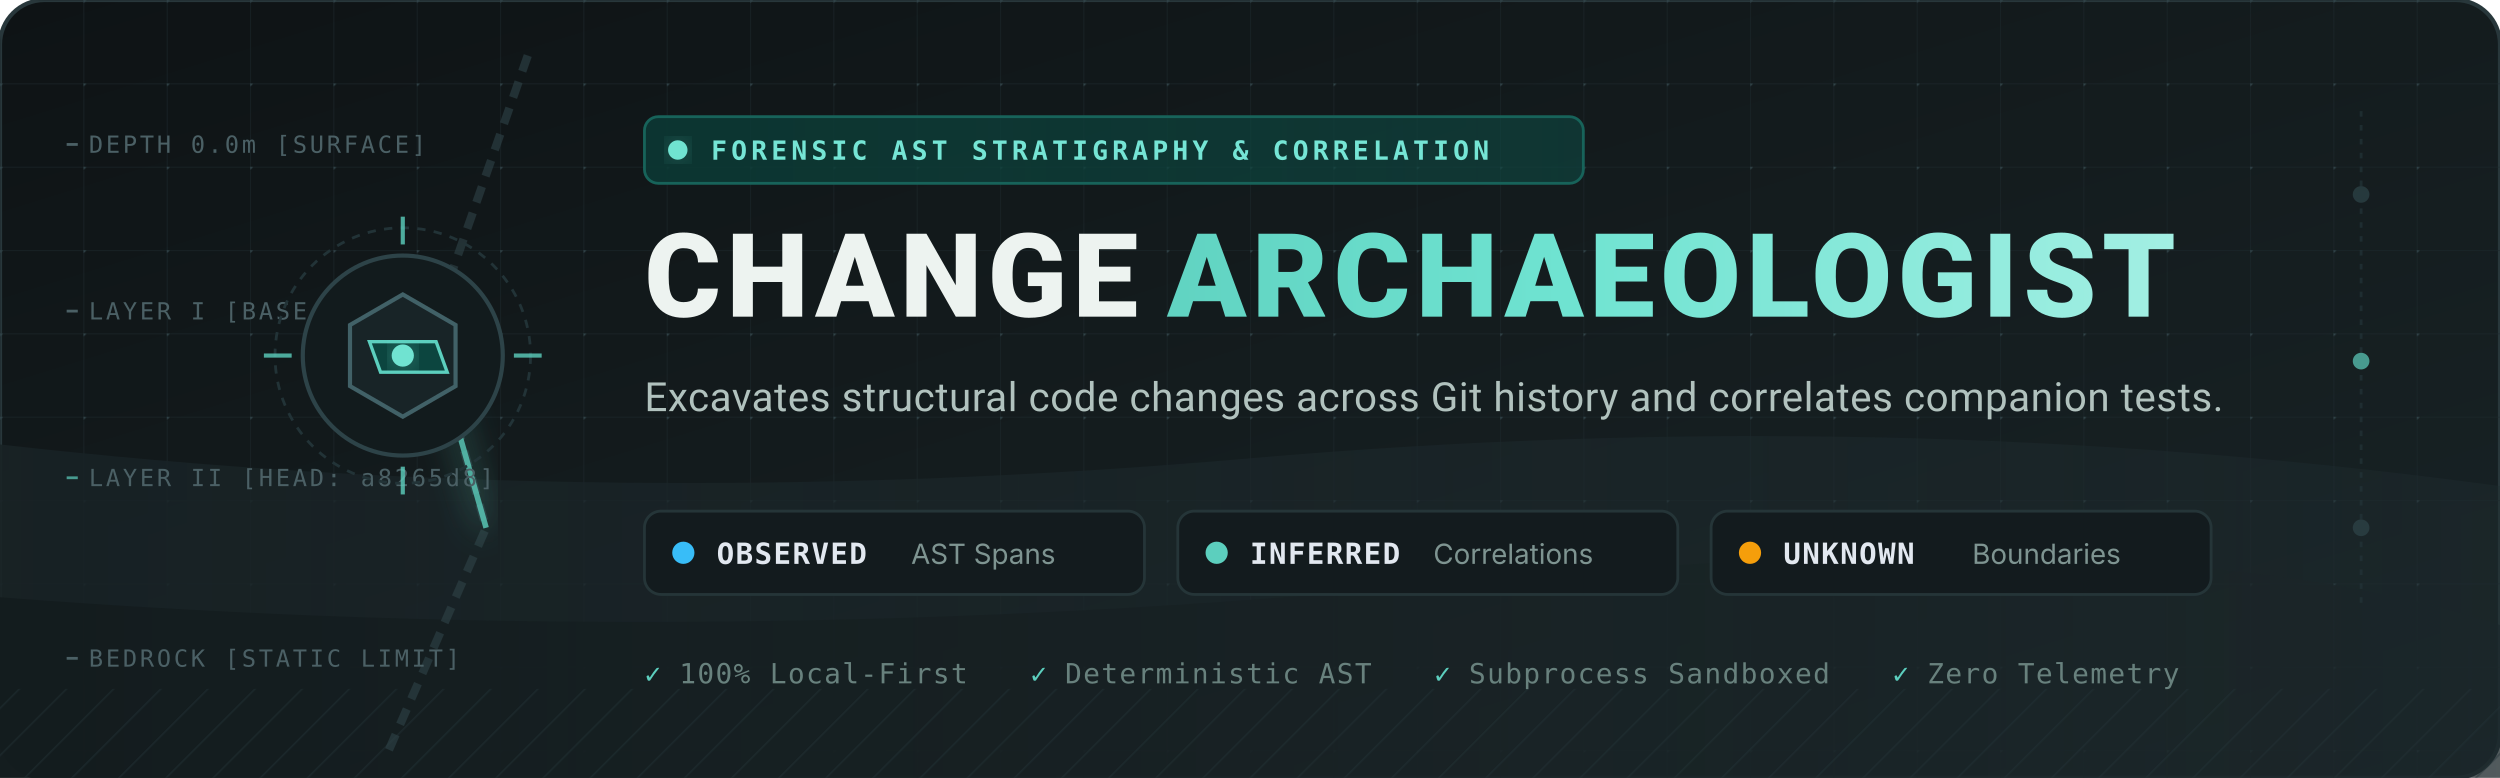
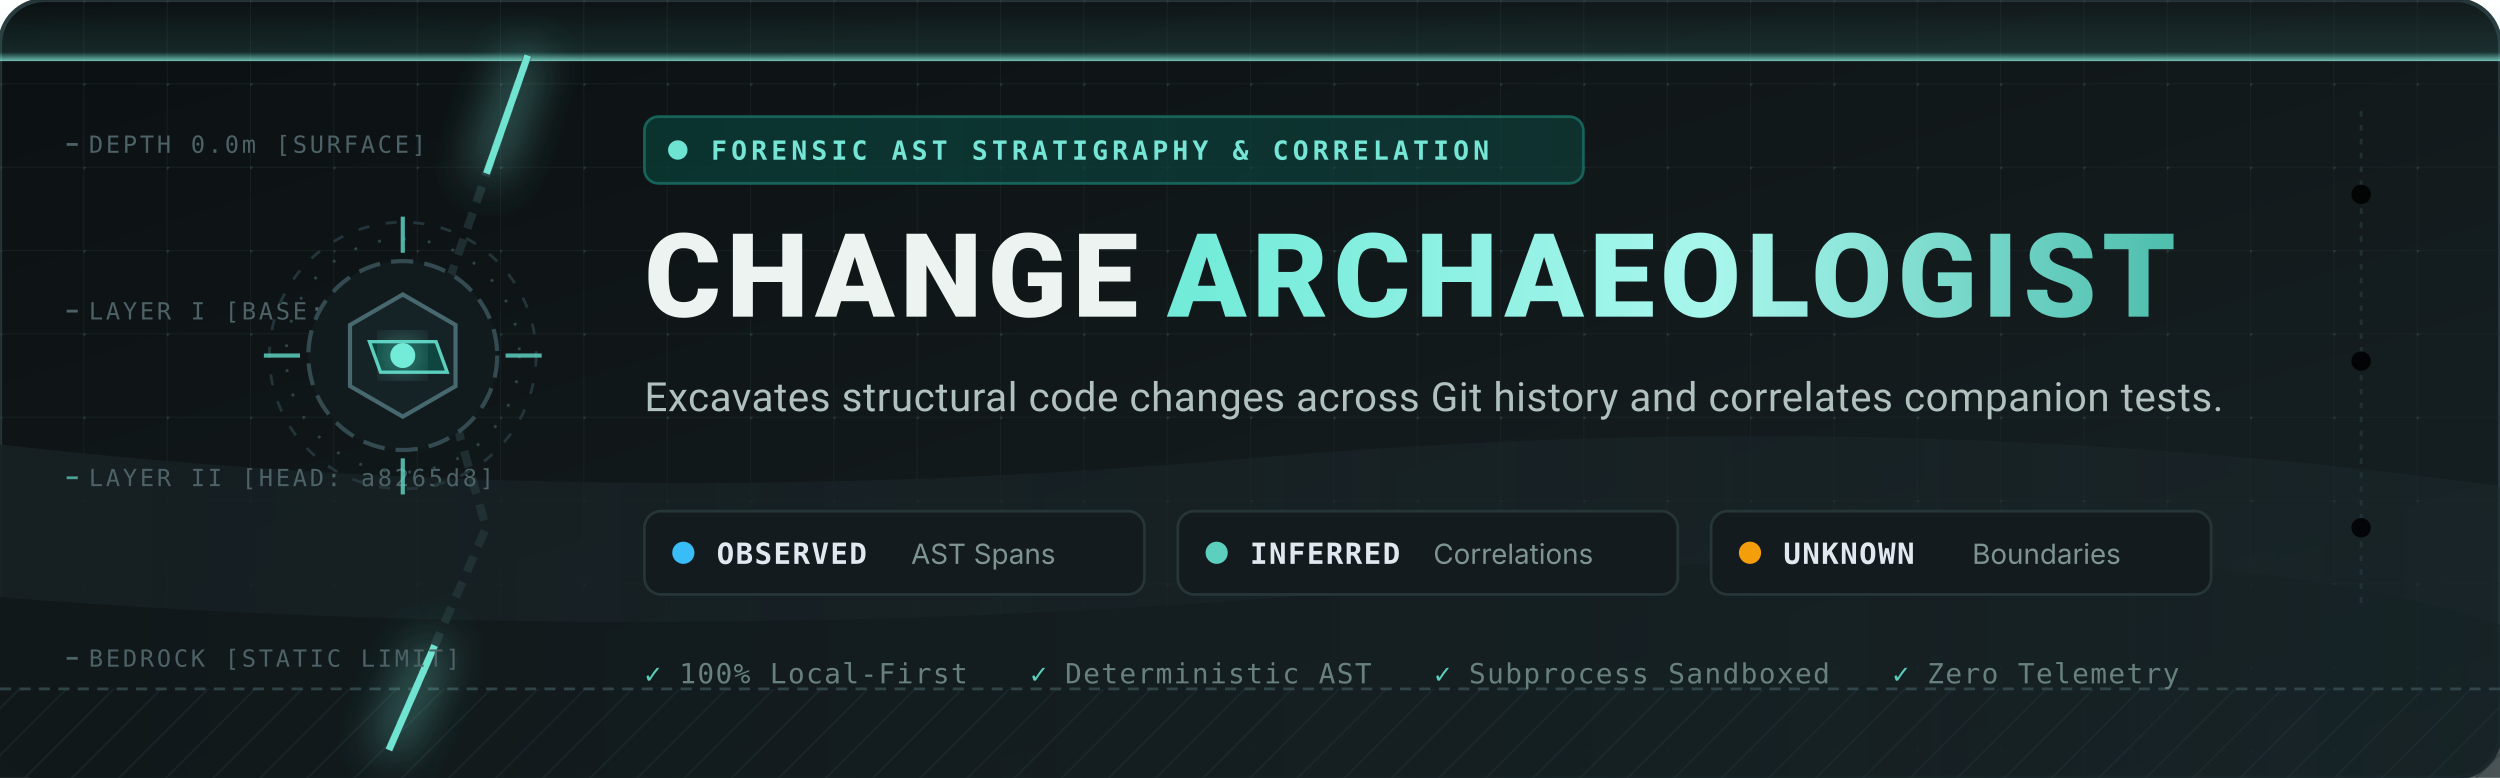
<svg xmlns="http://www.w3.org/2000/svg" viewBox="0 0 900 280" width="100%" height="100%" preserveAspectRatio="xMidYMid meet">
  <defs>
    <linearGradient id="bgGrad" x1="0%" y1="0%" x2="100%" y2="100%">
-       <stop offset="0%" stop-color="#0E1315" />
-       <stop offset="50%" stop-color="#141C1E" />
-       <stop offset="100%" stop-color="#182326" />
+       <stop offset="0%" stop-color="#0B1012" />
+       <stop offset="50%" stop-color="#12191B" />
+       <stop offset="100%" stop-color="#162225" />
    </linearGradient>
    <linearGradient id="verdigrisGrad" x1="0%" y1="0%" x2="100%" y2="0%">
      <stop offset="0%" stop-color="#4EBEAD" />
-       <stop offset="60%" stop-color="#6FE3D1" />
-       <stop offset="100%" stop-color="#A2EFE3" />
+       <stop offset="50%" stop-color="#72EBD9" />
+       <stop offset="100%" stop-color="#9EF5E8" />
+     </linearGradient>
+     <linearGradient id="shimmerGrad" x1="0%" y1="0%" x2="100%" y2="0%">
+       <stop offset="0%" stop-color="#4EBEAD">
+         <animate attributeName="stop-color" values="#4EBEAD;#72EBD9;#C2FBF3;#4EBEAD" dur="4s" repeatCount="indefinite" />
+       </stop>
+       <stop offset="35%" stop-color="#72EBD9">
+         <animate attributeName="stop-color" values="#72EBD9;#C2FBF3;#72EBD9;#4EBEAD;#72EBD9" dur="4s" repeatCount="indefinite" />
+       </stop>
+       <stop offset="70%" stop-color="#A8F6EC">
+         <animate attributeName="stop-color" values="#A8F6EC;#4EBEAD;#C2FBF3;#A8F6EC" dur="4s" repeatCount="indefinite" />
+       </stop>
+       <stop offset="100%" stop-color="#4EBEAD">
+         <animate attributeName="stop-color" values="#4EBEAD;#72EBD9;#4EBEAD" dur="4s" repeatCount="indefinite" />
+       </stop>
+     </linearGradient>
+     <linearGradient id="scanBeamGrad" x1="0%" y1="0%" x2="0%" y2="100%">
+       <stop offset="0%" stop-color="#5CCFBE" stop-opacity="0" />
+       <stop offset="85%" stop-color="#5CCFBE" stop-opacity="0.12" />
+       <stop offset="100%" stop-color="#86DDCF" stop-opacity="0.85" />
    </linearGradient>
    <linearGradient id="strataGrad1" x1="0%" y1="0%" x2="100%" y2="0%">
-       <stop offset="0%" stop-color="#182225" stop-opacity="0.9" />
-       <stop offset="100%" stop-color="#1F2C30" stop-opacity="0.4" />
+       <stop offset="0%" stop-color="#162023" stop-opacity="0.9" />
+       <stop offset="100%" stop-color="#1C292D" stop-opacity="0.45" />
    </linearGradient>
    <linearGradient id="strataGrad2" x1="0%" y1="0%" x2="100%" y2="0%">
-       <stop offset="0%" stop-color="#131B1D" stop-opacity="0.95" />
-       <stop offset="100%" stop-color="#1B2629" stop-opacity="0.6" />
+       <stop offset="0%" stop-color="#101719" stop-opacity="0.95" />
+       <stop offset="100%" stop-color="#162225" stop-opacity="0.6" />
    </linearGradient>
    <linearGradient id="badgeGrad" x1="0%" y1="0%" x2="100%" y2="0%">
-       <stop offset="0%" stop-color="#0B3833" stop-opacity="0.9" />
-       <stop offset="100%" stop-color="#0E4842" stop-opacity="0.6" />
-     </linearGradient>
-     <filter id="verdigrisGlow" x="-20%" y="-20%" width="140%" height="140%">
-       <feGaussianBlur stdDeviation="6" result="blur" />
+       <stop offset="0%" stop-color="#093833" stop-opacity="0.85" />
+       <stop offset="100%" stop-color="#0D4B44" stop-opacity="0.5" />
+     </linearGradient>
+     <filter id="verdigrisGlow" x="-30%" y="-30%" width="160%" height="160%">
+       <feGaussianBlur stdDeviation="5" result="blur" />
      <feMerge>
        <feMergeNode in="blur" />
        <feMergeNode in="SourceGraphic" />
      </feMerge>
    </filter>
+     <filter id="intenseGlow" x="-50%" y="-50%" width="200%" height="200%">
+       <feGaussianBlur stdDeviation="8" result="blur1" />
+       <feGaussianBlur stdDeviation="3" result="blur2" />
+       <feMerge>
+         <feMergeNode in="blur1" />
+         <feMergeNode in="blur2" />
+         <feMergeNode in="SourceGraphic" />
+       </feMerge>
+     </filter>
    <pattern id="archGrid" width="30" height="30" patternUnits="userSpaceOnUse">
-       <path d="M 30 0 L 0 0 0 30" fill="none" stroke="#1F2A2D" stroke-width="0.75" stroke-opacity="0.6" />
-       <circle cx="0" cy="0" r="1" fill="#2E3F44" />
+       <path d="M 30 0 L 0 0 0 30" fill="none" stroke="#1D282B" stroke-width="0.7" stroke-opacity="0.6" />
+       <circle cx="0" cy="0" r="1" fill="#28393D" />
    </pattern>
    <pattern id="bedrockHatch" width="12" height="12" patternTransform="rotate(45 0 0)" patternUnits="userSpaceOnUse">
-       <line x1="0" y1="0" x2="0" y2="12" stroke="#253539" stroke-width="1.2" stroke-opacity="0.45" />
+       <line x1="0" y1="0" x2="0" y2="12" stroke="#233236" stroke-width="1.2" stroke-opacity="0.5" />
    </pattern>
+     <style>
+       /* 1. Survey Theodolite Ring Rotation (Around Reticle Center: 145px, 128px) */
+       .anim-survey-outer {
+         transform-origin: 145px 128px;
+         animation: spinClockwise 26s linear infinite;
+       }
+       .anim-survey-inner {
+         transform-origin: 145px 128px;
+         animation: spinCounter 18s linear infinite;
+       }
+       @keyframes spinClockwise {
+         from { transform: rotate(0deg); }
+         to { transform: rotate(360deg); }
+       }
+       @keyframes spinCounter {
+         from { transform: rotate(360deg); }
+         to { transform: rotate(0deg); }
+       }
+ 
+       /* 2. Sonar Borehole Ping Wavefronts */
+       .anim-sonar-wave1 {
+         transform-origin: 145px 128px;
+         animation: sonarExpand 3.2s cubic-bezier(0.1, 0.7, 0.3, 1) infinite;
+       }
+       .anim-sonar-wave2 {
+         transform-origin: 145px 128px;
+         animation: sonarExpand 3.2s cubic-bezier(0.1, 0.7, 0.3, 1) infinite 1.6s;
+       }
+       @keyframes sonarExpand {
+         0% { r: 6px; opacity: 0.85; stroke-width: 2px; }
+         50% { opacity: 0.45; }
+         100% { r: 48px; opacity: 0; stroke-width: 0.5px; }
+       }
+ 
+       /* 3. Center Emitter Core Pulse */
+       .anim-core-pulse {
+         animation: coreBreathing 2.4s ease-in-out infinite alternate;
+       }
+       @keyframes coreBreathing {
+         0% { transform: scale(0.9); opacity: 0.75; }
+         100% { transform: scale(1.15); opacity: 1; filter: drop-shadow(0 0 6px #72EBD9); }
+       }
+ 
+       /* 4. Fault-Line Active Signal Propagation */
+       .anim-fault-pulse {
+         stroke-dasharray: 45 180;
+         animation: faultTravel 3.6s ease-in-out infinite;
+       }
+       @keyframes faultTravel {
+         0% { stroke-dashoffset: 225; opacity: 0.2; }
+         35% { opacity: 1; }
+         70% { opacity: 0.9; }
+         100% { stroke-dashoffset: -45; opacity: 0.2; }
+       }
+ 
+       /* 5. Subsurface Radar Scanline Beam */
+       .anim-radar-scan {
+         animation: scanlineSweep 5.4s cubic-bezier(0.35, 0.05, 0.2, 0.95) infinite;
+       }
+       @keyframes scanlineSweep {
+         0% { transform: translateY(18px); opacity: 0; }
+         10% { opacity: 0.85; }
+         85% { opacity: 0.85; }
+         98% { transform: translateY(246px); opacity: 0.15; }
+         100% { transform: translateY(248px); opacity: 0; }
+       }
+ 
+       /* 6. Epistemic LED Status Indicators */
+       .anim-led-observed {
+         animation: ledPulseBlue 2.2s ease-in-out infinite;
+       }
+       .anim-led-inferred {
+         animation: ledPulseVerdigris 2.8s ease-in-out infinite;
+       }
+       .anim-led-unknown {
+         animation: ledPulseAmber 3.4s ease-in-out infinite;
+       }
+       @keyframes ledPulseBlue {
+         0%, 100% { opacity: 0.65; transform: scale(0.95); }
+         50% { opacity: 1; transform: scale(1.2); filter: drop-shadow(0 0 4px #38BDF8); }
+       }
+       @keyframes ledPulseVerdigris {
+         0%, 100% { opacity: 0.7; transform: scale(0.95); }
+         50% { opacity: 1; transform: scale(1.2); filter: drop-shadow(0 0 5px #72EBD9); }
+       }
+       @keyframes ledPulseAmber {
+         0%, 100% { opacity: 0.65; transform: scale(0.95); }
+         50% { opacity: 1; transform: scale(1.25); filter: drop-shadow(0 0 5px #F59E0B); }
+       }
+ 
+       /* 7. Reticle Hexagon Subtle Breathing */
+       .anim-hex-float {
+         transform-origin: 145px 128px;
+         animation: hexMotion 4.8s ease-in-out infinite alternate;
+       }
+       @keyframes hexMotion {
+         0% { transform: rotate(0deg) scale(0.98); }
+         100% { transform: rotate(3deg) scale(1.02); }
+       }
+ 
+       /* 8. Badge Glow Dot */
+       .anim-badge-dot {
+         animation: badgePulse 2s ease-in-out infinite alternate;
+       }
+       @keyframes badgePulse {
+         0% { opacity: 0.6; transform: scale(0.9); }
+         100% { opacity: 1; transform: scale(1.15); filter: drop-shadow(0 0 4px #72EBD9); }
+       }
+ 
+       /* 9. Telemetry Column Nodes */
+       .anim-telemetry-1 { animation: telemetryFlash 2.4s infinite 0.2s; }
+       .anim-telemetry-2 { animation: telemetryFlash 2.4s infinite 1.0s; }
+       .anim-telemetry-3 { animation: telemetryFlash 2.4s infinite 1.8s; }
+       @keyframes telemetryFlash {
+         0%, 100% { opacity: 0.3; fill: #2E4449; }
+         50% { opacity: 1; fill: #6FE3D1; filter: drop-shadow(0 0 4px #72EBD9); }
+       }
+ 
+       /* 10. Stratigraphic Wave Drift */
+       .anim-strata-drift {
+         animation: strataDrift 14s ease-in-out infinite alternate;
+       }
+       @keyframes strataDrift {
+         0% { transform: translateY(0px); }
+         100% { transform: translateY(3px); }
+       }
+ 
+       /* Respect Accessibility Settings */
+       @media (prefers-reduced-motion: reduce) {
+         *, .anim-survey-outer, .anim-survey-inner, .anim-sonar-wave1, .anim-sonar-wave2,
+         .anim-core-pulse, .anim-fault-pulse, .anim-radar-scan, .anim-led-observed,
+         .anim-led-inferred, .anim-led-unknown, .anim-hex-float, .anim-badge-dot,
+         .anim-telemetry-1, .anim-telemetry-2, .anim-telemetry-3, .anim-strata-drift {
+           animation: none !important;
+         }
+       }
+     </style>
  </defs>
-   <rect width="900" height="280" rx="16" fill="url(#bgGrad)" stroke="#28373B" stroke-width="1.5" />
-   <rect width="900" height="280" rx="16" fill="url(#archGrid)" opacity="0.85" />
-   <path d="M 0 160 Q 220 185 450 165 T 900 175 L 900 280 L 0 280 Z" fill="url(#strataGrad1)" />
-   <path d="M 0 215 Q 260 235 520 210 T 900 225 L 900 280 L 0 280 Z" fill="url(#strataGrad2)" />
+   <rect width="900" height="280" rx="16" fill="url(#bgGrad)" stroke="#26363A" stroke-width="1.5" />
+   <rect width="900" height="280" rx="16" fill="url(#archGrid)" opacity="0.9" />
+   <g class="anim-strata-drift">
+     <path d="M 0 160 Q 220 185 450 165 T 900 175 L 900 280 L 0 280 Z" fill="url(#strataGrad1)" />
+     <path d="M 0 215 Q 260 235 520 210 T 900 225 L 900 280 L 0 280 Z" fill="url(#strataGrad2)" />
+   </g>
  <path d="M 0 248 L 900 248 L 900 280 L 0 280 Z" fill="url(#bedrockHatch)" />
-   <path d="M 190 20 L 155 120 L 175 190 L 140 270" fill="none" stroke="#2E4247" stroke-width="3" stroke-dasharray="6 4" opacity="0.6" />
-   <path d="M 155 120 L 175 190" fill="none" stroke="#5CCFBE" stroke-width="2" filter="url(#verdigrisGlow)" opacity="0.8" />
-   <g font-family="ui-monospace, SFMono-Regular, Menlo, Monaco, Consolas, monospace" font-size="8.5" fill="#4B6065" letter-spacing="1">
+   <line x1="0" y1="248" x2="900" y2="248" stroke="#374D52" stroke-width="1" stroke-dasharray="4 3" opacity="0.8" />
+   <g class="anim-radar-scan">
+     <rect x="0" y="0" width="900" height="22" fill="url(#scanBeamGrad)" />
+     <line x1="0" y1="22" x2="900" y2="22" stroke="#72EBD9" stroke-width="1.2" opacity="0.9" filter="url(#verdigrisGlow)" />
+   </g>
+   <path d="M 190 20 L 155 120 L 175 190 L 140 270" fill="none" stroke="#25373B" stroke-width="3" stroke-dasharray="6 4" opacity="0.7" />
+   <path d="M 190 20 L 155 120 L 175 190 L 140 270" fill="none" stroke="#6FE3D1" stroke-width="2.5" class="anim-fault-pulse" filter="url(#intenseGlow)" />
+   <g font-family="ui-monospace, SFMono-Regular, Menlo, Monaco, Consolas, monospace" font-size="8.5" fill="#4D6267" letter-spacing="1">
    <text x="32" y="55">DEPTH 0.0m [SURFACE]</text>
-     <line x1="24" y1="52" x2="28" y2="52" stroke="#4B6065" stroke-width="1" />
+     <line x1="24" y1="52" x2="28" y2="52" stroke="#4D6267" stroke-width="1" />
    <text x="32" y="115">LAYER I [BASE: 9a8bf4e]</text>
-     <line x1="24" y1="112" x2="28" y2="112" stroke="#4B6065" stroke-width="1" />
+     <line x1="24" y1="112" x2="28" y2="112" stroke="#4D6267" stroke-width="1" />
    <text x="32" y="175">LAYER II [HEAD: a8265d8]</text>
-     <line x1="24" y1="172" x2="28" y2="172" stroke="#5CCFBE" stroke-width="1" opacity="0.7" />
+     <line x1="24" y1="172" x2="28" y2="172" stroke="#5CCFBE" stroke-width="1" opacity="0.75" />
    <text x="32" y="240">BEDROCK [STATIC LIMIT]</text>
-     <line x1="24" y1="237" x2="28" y2="237" stroke="#4B6065" stroke-width="1" />
-   </g>
-   <g transform="translate(145, 128)">
-     <circle cx="0" cy="0" r="46" fill="none" stroke="#223337" stroke-width="1" stroke-dasharray="3 3" />
-     <circle cx="0" cy="0" r="36" fill="#121B1D" stroke="#2D4348" stroke-width="1.5" />
-     <line x1="-50" y1="0" x2="-40" y2="0" stroke="#5CCFBE" stroke-width="1.5" opacity="0.8" />
-     <line x1="40" y1="0" x2="50" y2="0" stroke="#5CCFBE" stroke-width="1.5" opacity="0.8" />
-     <line x1="0" y1="-50" x2="0" y2="-40" stroke="#5CCFBE" stroke-width="1.5" opacity="0.8" />
-     <line x1="0" y1="40" x2="0" y2="50" stroke="#5CCFBE" stroke-width="1.5" opacity="0.8" />
-     <polygon points="0,-22 19,-11 19,11 0,22 -19,11 -19,-11" fill="#182427" stroke="#416167" stroke-width="1.5" />
-     <path d="M -12 -5 L 12 -5 L 16 6 L -8 6 Z" fill="#0C453F" stroke="#5CCFBE" stroke-width="1.2" />
-     <circle cx="0" cy="0" r="4" fill="#6FE3D1" filter="url(#verdigrisGlow)" />
+     <line x1="24" y1="237" x2="28" y2="237" stroke="#4D6267" stroke-width="1" />
+   </g>
+   <g>
+     <circle cx="145" cy="128" r="6" fill="none" stroke="#6FE3D1" class="anim-sonar-wave1" filter="url(#verdigrisGlow)" />
+     <circle cx="145" cy="128" r="6" fill="none" stroke="#6FE3D1" class="anim-sonar-wave2" filter="url(#verdigrisGlow)" />
+     <g class="anim-survey-outer">
+       <circle cx="145" cy="128" r="48" fill="none" stroke="#22353A" stroke-width="1" stroke-dasharray="4 6" />
+       <circle cx="145" cy="128" r="42" fill="none" stroke="#2E4449" stroke-width="1" stroke-dasharray="1 8" />
+     </g>
+     <g class="anim-survey-inner">
+       <circle cx="145" cy="128" r="34" fill="#111A1C" stroke="#334B50" stroke-width="1.5" stroke-dasharray="8 4" />
+     </g>
+     <line x1="95" y1="128" x2="108" y2="128" stroke="#5CCFBE" stroke-width="1.5" opacity="0.85" />
+     <line x1="182" y1="128" x2="195" y2="128" stroke="#5CCFBE" stroke-width="1.5" opacity="0.85" />
+     <line x1="145" y1="78" x2="145" y2="91" stroke="#5CCFBE" stroke-width="1.5" opacity="0.85" />
+     <line x1="145" y1="165" x2="145" y2="178" stroke="#5CCFBE" stroke-width="1.5" opacity="0.85" />
+     <g class="anim-hex-float">
+       <polygon points="145,106 164,117 164,139 145,150 126,139 126,117" fill="#162326" stroke="#48686F" stroke-width="1.5" />
+       <path d="M 133 123 L 157 123 L 161 134 L 137 134 Z" fill="#0E453F" stroke="#5CCFBE" stroke-width="1.2" />
+       <circle cx="145" cy="128" r="4.5" fill="#72EBD9" class="anim-core-pulse" filter="url(#intenseGlow)" />
+     </g>
  </g>
  <g transform="translate(232, 0)">
    <g transform="translate(0, 42)">
      <rect width="338" height="24" rx="5" fill="url(#badgeGrad)" stroke="#17635A" stroke-width="1" />
-       <circle cx="12" cy="12" r="3.5" fill="#6FE3D1" filter="url(#verdigrisGlow)" />
+       <circle cx="12" cy="12" r="3.5" fill="#6FE3D1" class="anim-badge-dot" />
      <text x="24" y="15.5" font-family="ui-monospace, SFMono-Regular, Menlo, Monaco, Consolas, monospace" font-size="9.5" font-weight="700" fill="#75E5D5" letter-spacing="1.5">
        FORENSIC AST STRATIGRAPHY &amp; CORRELATION
      </text>
    </g>
    <g transform="translate(0, 114)">
      <text font-family="-apple-system, BlinkMacSystemFont, 'Segoe UI', Roboto, Helvetica, Arial, sans-serif" font-weight="900" font-size="42" letter-spacing="2">
        <tspan fill="#EDF3F0">CHANGE </tspan>
-         <tspan fill="url(#verdigrisGrad)" filter="url(#verdigrisGlow)">ARCHAEOLOGIST</tspan>
+         <tspan fill="url(#shimmerGrad)" filter="url(#verdigrisGlow)">ARCHAEOLOGIST</tspan>
      </text>
    </g>
    <text x="0" y="148" font-family="-apple-system, BlinkMacSystemFont, 'Segoe UI', Roboto, Helvetica, Arial, sans-serif" font-size="14.5" font-weight="400" fill="#B1C2BE" letter-spacing="0.2">
      Excavates structural code changes across Git history and correlates companion tests.
    </text>
    <g transform="translate(0, 184)">
      <g transform="translate(0, 0)">
        <rect width="180" height="30" rx="6" fill="#131B1E" stroke="#253538" stroke-width="1" />
-         <circle cx="14" cy="15" r="4" fill="#38BDF8" />
+         <circle cx="14" cy="15" r="4" fill="#38BDF8" class="anim-led-observed" />
        <text x="26" y="19" font-family="ui-monospace, SFMono-Regular, Menlo, Monaco, Consolas, monospace" font-size="10.5" font-weight="700" fill="#E2E8F0" letter-spacing="0.5">OBSERVED</text>
        <text x="96" y="19" font-family="-apple-system, BlinkMacSystemFont, sans-serif" font-size="10" fill="#7E9491">AST Spans</text>
      </g>
      <g transform="translate(192, 0)">
        <rect width="180" height="30" rx="6" fill="#131B1E" stroke="#253538" stroke-width="1" />
-         <circle cx="14" cy="15" r="4" fill="#5CCFBE" />
+         <circle cx="14" cy="15" r="4" fill="#5CCFBE" class="anim-led-inferred" />
        <text x="26" y="19" font-family="ui-monospace, SFMono-Regular, Menlo, Monaco, Consolas, monospace" font-size="10.5" font-weight="700" fill="#E2E8F0" letter-spacing="0.5">INFERRED</text>
        <text x="92" y="19" font-family="-apple-system, BlinkMacSystemFont, sans-serif" font-size="10" fill="#7E9491">Correlations</text>
      </g>
      <g transform="translate(384, 0)">
        <rect width="180" height="30" rx="6" fill="#131B1E" stroke="#253538" stroke-width="1" />
-         <circle cx="14" cy="15" r="4" fill="#F59E0B" />
+         <circle cx="14" cy="15" r="4" fill="#F59E0B" class="anim-led-unknown" />
        <text x="26" y="19" font-family="ui-monospace, SFMono-Regular, Menlo, Monaco, Consolas, monospace" font-size="10.5" font-weight="700" fill="#E2E8F0" letter-spacing="0.5">UNKNOWN</text>
        <text x="94" y="19" font-family="-apple-system, BlinkMacSystemFont, sans-serif" font-size="10" fill="#7E9491">Boundaries</text>
      </g>
    </g>
    <g transform="translate(0, 246)" font-family="ui-monospace, SFMono-Regular, Menlo, Monaco, Consolas, monospace" font-size="10" fill="#68817D" letter-spacing="0.5">
      <text x="0" y="0">
        <tspan fill="#5CCFBE">✓</tspan> 100% Local-First
        <tspan dx="16" fill="#5CCFBE">✓</tspan> Deterministic AST
        <tspan dx="16" fill="#5CCFBE">✓</tspan> Subprocess Sandboxed
        <tspan dx="16" fill="#5CCFBE">✓</tspan> Zero Telemetry
      </text>
    </g>
  </g>
-   <g transform="translate(850, 40)" opacity="0.7">
-     <line x1="0" y1="0" x2="0" y2="180" stroke="#223337" stroke-width="1" stroke-dasharray="2 3" />
-     <circle cx="0" cy="30" r="3" fill="#2E4449" />
-     <circle cx="0" cy="90" r="3" fill="#5CCFBE" />
-     <circle cx="0" cy="150" r="3" fill="#2E4449" />
+   <g transform="translate(850, 40)" opacity="0.85">
+     <line x1="0" y1="0" x2="0" y2="180" stroke="#22353A" stroke-width="1" stroke-dasharray="2 3" />
+     <circle cx="0" cy="30" r="3.5" class="anim-telemetry-1" />
+     <circle cx="0" cy="90" r="3.5" class="anim-telemetry-2" />
+     <circle cx="0" cy="150" r="3.5" class="anim-telemetry-3" />
  </g>
</svg>
